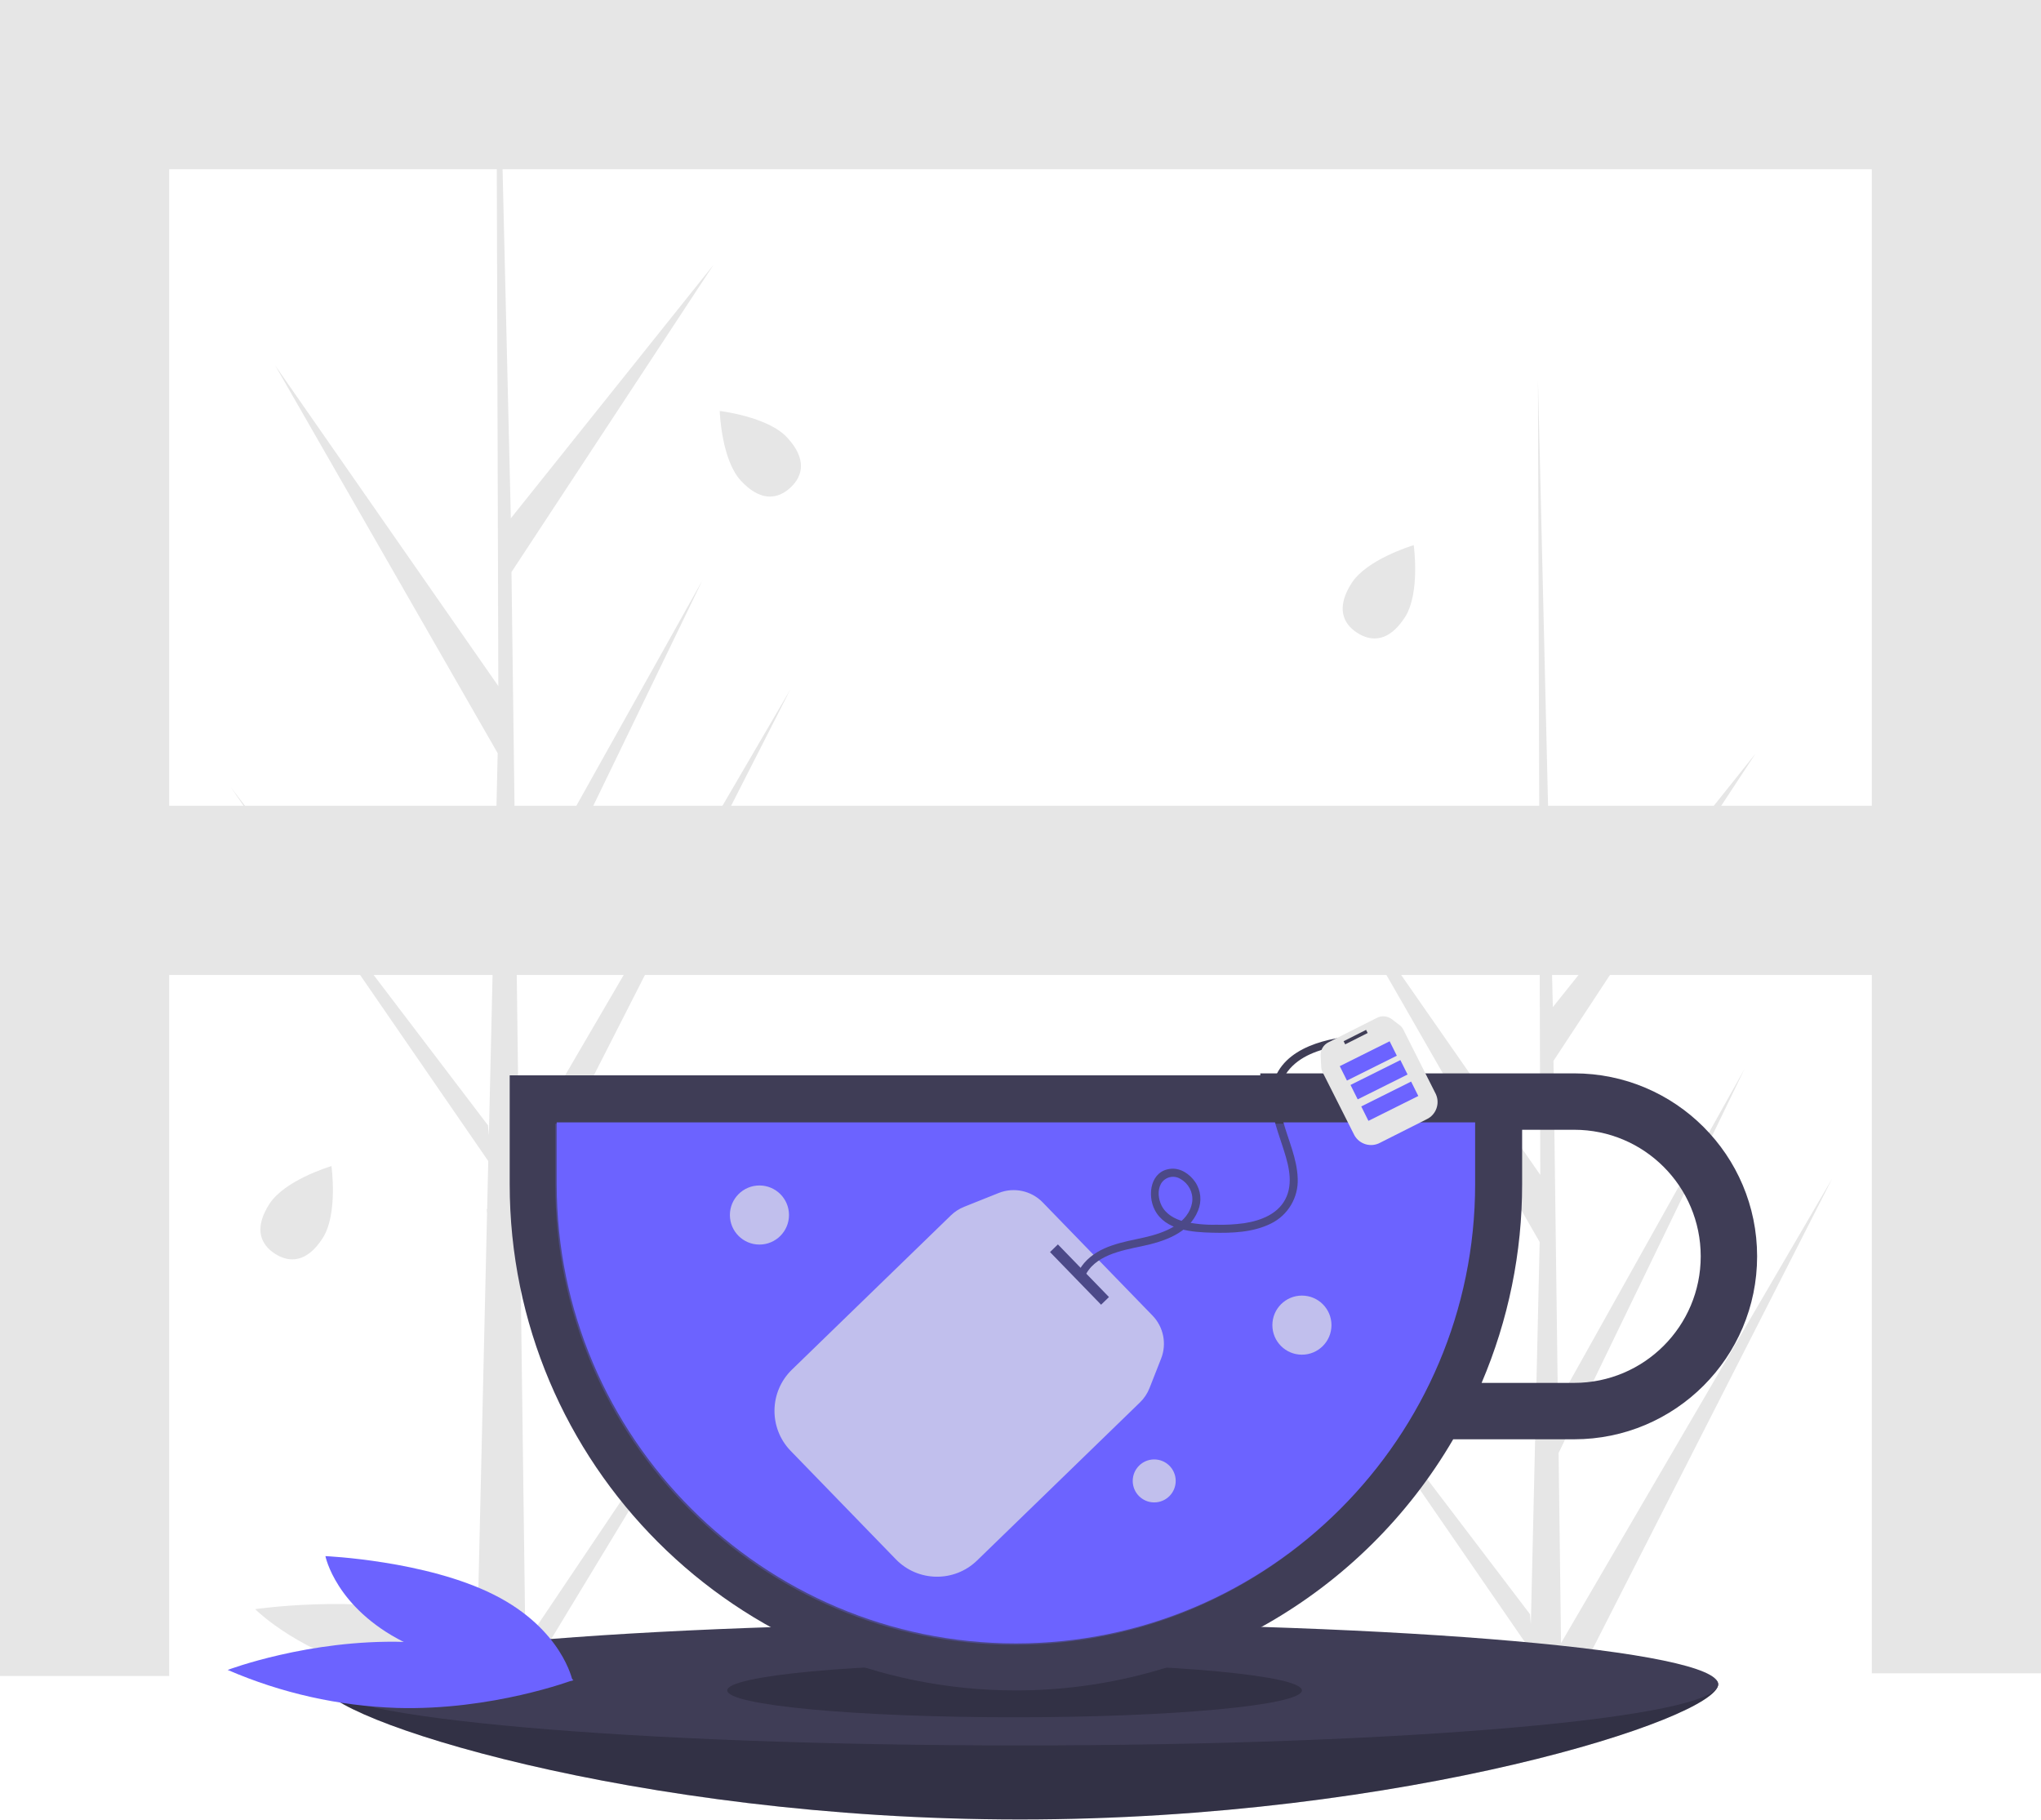
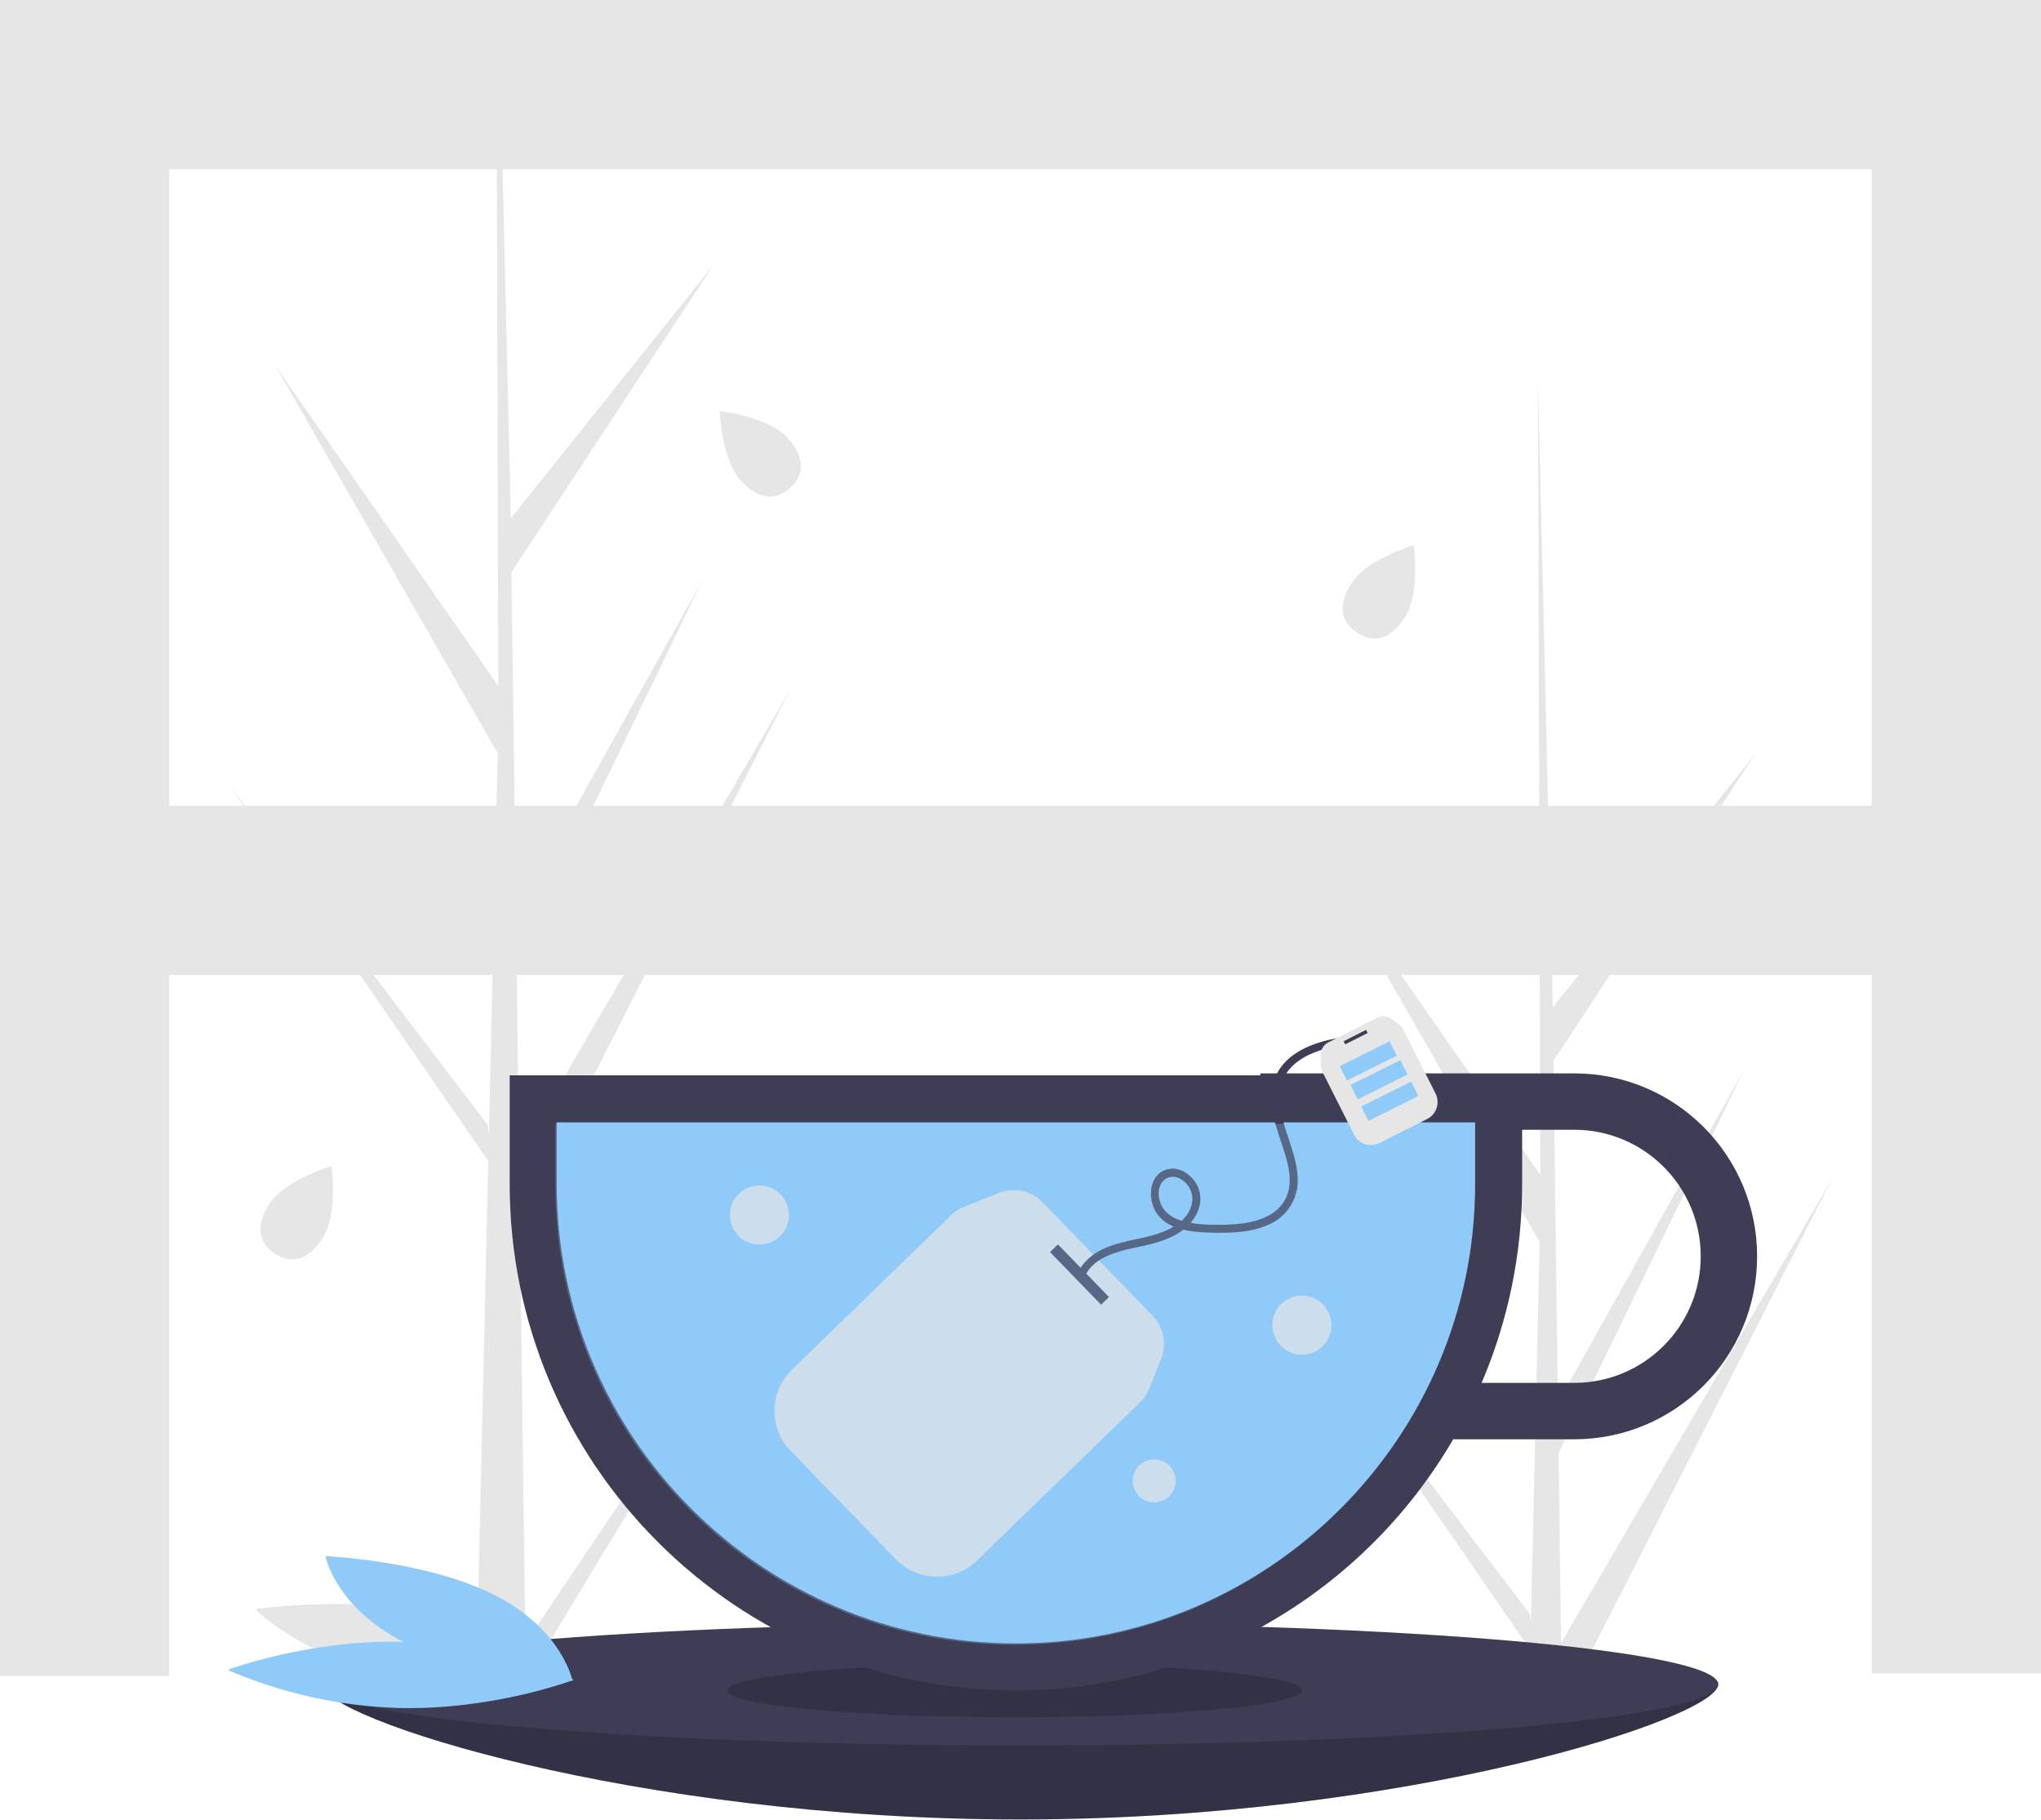
<svg xmlns="http://www.w3.org/2000/svg" id="a525f49c-389c-445f-ad2c-d5c197cff10c" data-name="Layer 1" width="760" height="677.414" viewBox="0 0 760 677.414">
  <path d="M503.2,592.893l-87.38,144.21.18,14.65q-9.585.075-18.99-.32l4.35-188.33-.12-1.45.16-.28.41-17.8-95.88-139.21L401.7,530.253l.34,3.76,3.28-142.29-82.82-144.32,83.06,119.33-.57-192.44-.18-63h.84l1.49,63,3.08,129.97,75.47-94.38-75.23,114.39,1.65,127.28,69.46-124.22-69.2,142.93.91,70.77,101.01-173.03L413.59,565.723l2.05,157.37Z" transform="translate(-220 -111.2928)" fill="#e6e6e6" />
  <polygon points="682.29 438.71 654.64 493 585.37 629 569.47 629 569.81 614.28 486.28 493 473.93 475.07 487.57 493 569.7 600.96 570.04 604.72 572.62 493 573.32 462.43 490.5 318.11 573.56 437.44 572.69 142.65 572.69 141.67 572.72 142.64 578.22 374.97 653.69 280.59 578.46 394.98 579.73 493 580.11 522.26 596.47 493 649.57 398.04 603.59 493 580.37 540.97 581.28 611.74 650.6 493 682.29 438.71" fill="#e6e6e6" />
  <path d="M859.791,738.385c0,12.573-116.406,50.323-260,50.323s-260-37.75-260-50.323,116.406,4.793,260,4.793S859.791,725.812,859.791,738.385Z" transform="translate(-220 -111.2928)" fill="#3f3d56" />
  <path d="M859.791,738.385c0,12.573-116.406,50.323-260,50.323s-260-37.75-260-50.323,116.406,4.793,260,4.793S859.791,725.812,859.791,738.385Z" transform="translate(-220 -111.2928)" opacity="0.2" />
  <ellipse cx="379.791" cy="627.092" rx="260" ry="22.765" fill="#3f3d56" />
  <ellipse cx="377.791" cy="629.371" rx="107" ry="10" opacity="0.2" />
  <path d="M806.171,510.923H689.291v.74h-279.5v40.5c0,104.106,84.394,188.5,188.5,188.5h0a188.408,188.408,0,0,0,162.832-93.5h45.047a68.12,68.12,0,1,0,0-136.24Zm0,115.24H771.703a187.88,187.88,0,0,0,15.088-74V531.923h19.38a47.12,47.12,0,1,1,0,94.24Z" transform="translate(-220 -111.2928)" fill="#3f3d56" />
-   <path d="M427.291,529.163v23c0,94.29,76.71,171,171,171,94.29,0,171-76.71,171-171v-23Z" transform="translate(-220 -111.2928)" fill="#6c63ff" />
+   <path d="M427.291,529.163v23c0,94.29,76.71,171,171,171,94.29,0,171-76.71,171-171v-23Z" transform="translate(-220 -111.2928)" fill="#90caf9" />
  <path d="M553.579,691.832l-39.148-40.346a21.391,21.391,0,0,1,.456-30.248l59.21-57.451a15.071,15.071,0,0,1,4.903-3.179l12.861-5.139a15.071,15.071,0,0,1,16.409,3.5l40.881,42.133a15.071,15.071,0,0,1,3.209,16.01l-4.326,11.002a15.071,15.071,0,0,1-3.531,5.301l-60.675,58.873A21.391,21.391,0,0,1,553.579,691.832Z" transform="translate(-220 -111.2928)" fill="#e6e6e6" />
  <rect x="608.313" y="583.784" width="27.31" height="4.097" transform="translate(389.2908 -379.7927) rotate(45.86357)" fill="#3f3d56" />
  <path d="M623.824,586.865c3.462-8.212,13.778-9.982,21.45-11.61,8.156-1.731,17.446-4.742,20.834-13.224a11.24,11.24,0,0,0-1.095-10.726c-1.994-2.86-5.351-5.187-8.98-4.862-7.595.68-8.948,9.651-6.047,15.312,3.917,7.641,13.975,8.307,21.502,8.496,7.272.182,15.075-.097,21.72-3.382a17.838,17.838,0,0,0,10.014-16.838c-.234-7.337-3.471-14.183-5.404-21.155-1.858-6.702-2.442-14.133,2.504-19.706,4.792-5.4,12.346-7.533,19.234-8.623,1.768-.28,3.548-.47,5.333-.614,1.911-.154,1.928-3.155,0-3-12.77,1.027-29.506,5.427-31.34,20.507-.838,6.893,1.766,13.694,3.868,20.129,1.953,5.981,4.238,12.871,1.739,19.041-2.624,6.477-9.416,9.112-15.851,10.1a63.179,63.179,0,0,1-10.472.567A48.155,48.155,0,0,1,660.769,566.066c-3.387-.929-6.653-2.708-8.259-5.958-1.18-2.388-1.557-5.61-.234-8.022a5.19,5.19,0,0,1,7.326-1.83,8.583,8.583,0,0,1,4.364,8.272c-1.097,8.498-10.813,11.911-17.925,13.496-7.834,1.746-16.674,3.026-22.27,9.437a16.803,16.803,0,0,0-2.839,4.607,1.51,1.51,0,0,0,1.048,1.845,1.537,1.537,0,0,0,1.845-1.048Z" transform="translate(-220 -111.2928)" fill="#3f3d56" />
  <circle cx="282.791" cy="452.371" r="11" fill="#e6e6e6" />
  <circle cx="484.791" cy="493.371" r="11" fill="#e6e6e6" />
  <circle cx="429.791" cy="551.371" r="8" fill="#e6e6e6" />
  <path d="M364.61,734.898c32.668,7.288,68.72,1.903,68.72,1.903s-16.913-17.2-49.581-24.488-68.72-1.903-68.72-1.903S331.942,727.61,364.61,734.898Z" transform="translate(-220 -111.2928)" fill="#e6e6e6" />
-   <path d="M367.832,747.187c35.566,1.026,65.746-10.436,65.746-10.436a173.123,173.123,0,0,0-63.051-14.152c-35.566-1.026-65.746,10.436-65.746,10.436A173.123,173.123,0,0,0,367.832,747.187Z" transform="translate(-220 -111.2928)" fill="#6c63ff" />
-   <path d="M370.358,722.641c25.408,12.81,62.827,14.411,62.827,14.411s-3.776-19.167-29.185-31.977-62.827-14.411-62.827-14.411S344.95,709.831,370.358,722.641Z" transform="translate(-220 -111.2928)" fill="#6c63ff" />
+   <path d="M367.832,747.187c35.566,1.026,65.746-10.436,65.746-10.436a173.123,173.123,0,0,0-63.051-14.152c-35.566-1.026-65.746,10.436-65.746,10.436A173.123,173.123,0,0,0,367.832,747.187Z" transform="translate(-220 -111.2928)" fill="#90caf9" />
+   <path d="M370.358,722.641c25.408,12.81,62.827,14.411,62.827,14.411s-3.776-19.167-29.185-31.977-62.827-14.411-62.827-14.411S344.95,709.831,370.358,722.641Z" transform="translate(-220 -111.2928)" fill="#90caf9" />
  <polygon points="760 63 760 0 63 0 0 0 0 63 0 300 0 363 0 624 63 624 63 363 760 363 760 300 63 300 63 63 760 63" fill="#e6e6e6" />
  <rect x="697" y="5" width="63" height="618" fill="#e6e6e6" />
-   <path d="M426.791,529.663v23c0,94.29,76.71,171,171,171,94.29,0,171-76.71,171-171v-23Z" transform="translate(-220 -111.2928)" fill="#6c63ff" opacity="0.3" />
+   <path d="M426.791,529.663v23c0,94.29,76.71,171,171,171,94.29,0,171-76.71,171-171v-23Z" transform="translate(-220 -111.2928)" fill="#90caf9" opacity="0.3" />
  <path d="M340.133,572.307c-5.807,9.012-12.27,9.301-17.741,5.776q-.191-.123-.376-.25-.374-.255-.726-.527c-4.665-3.604-6.37-9.384-.969-17.766,5.589-8.674,21.82-13.707,23.03-14.072l.002,0,.069-.021S345.94,563.296,340.133,572.307Z" transform="translate(-220 -111.2928)" fill="#e6e6e6" />
  <path d="M743.133,341.132c-5.807,9.012-12.27,9.301-17.741,5.776q-.191-.123-.376-.25-.374-.255-.726-.527c-4.665-3.604-6.37-9.384-.969-17.766,5.589-8.674,21.82-13.707,23.03-14.072l.002,0,.069-.021S748.94,332.12,743.133,341.132Z" transform="translate(-220 -111.2928)" fill="#e6e6e6" />
  <path d="M513.168,274.246c7.263,7.887,5.917,14.215,1.129,18.623q-.167.154-.336.301-.341.298-.692.57c-4.661,3.609-10.684,3.806-17.439-3.529-6.99-7.591-7.78-24.565-7.83-25.828l0-.002-.003-.072S505.906,266.36,513.168,274.246Z" transform="translate(-220 -111.2928)" fill="#e6e6e6" />
  <path d="M751.176,528.04l-17.229,8.691a7.098,7.098,0,0,1-9.63-2.787l-11.856-23.504a4.516,4.516,0,0,1-.477-1.808l-.226-4.463a5.19,5.19,0,0,1,2.93-4.815l17.992-9.076a5.208,5.208,0,0,1,5.478.398l3.044,2.312a4.525,4.525,0,0,1,1.307,1.566l12.15,24.086A7.098,7.098,0,0,1,751.176,528.04Z" transform="translate(-220 -111.2928)" fill="#e6e6e6" />
  <rect x="720.108" y="496.773" width="9.375" height="1.307" transform="translate(-366.3592 268.4439) rotate(-26.76791)" fill="#3f3d56" />
-   <rect x="719.133" y="503.293" width="20.748" height="6" transform="translate(-369.2757 267.5079) rotate(-26.50666)" fill="#6c63ff" />
-   <rect x="723.133" y="510.293" width="20.748" height="6" transform="translate(-371.9793 270.0289) rotate(-26.50666)" fill="#6c63ff" />
-   <rect x="727.133" y="518.293" width="20.748" height="6" transform="translate(-375.1293 272.655) rotate(-26.50666)" fill="#6c63ff" />
+   <rect x="719.133" y="503.293" width="20.748" height="6" transform="translate(-369.2757 267.5079) rotate(-26.50666)" fill="#90caf9" />
+   <rect x="723.133" y="510.293" width="20.748" height="6" transform="translate(-371.9793 270.0289) rotate(-26.50666)" fill="#90caf9" />
+   <rect x="727.133" y="518.293" width="20.748" height="6" transform="translate(-375.1293 272.655) rotate(-26.50666)" fill="#90caf9" />
</svg>
